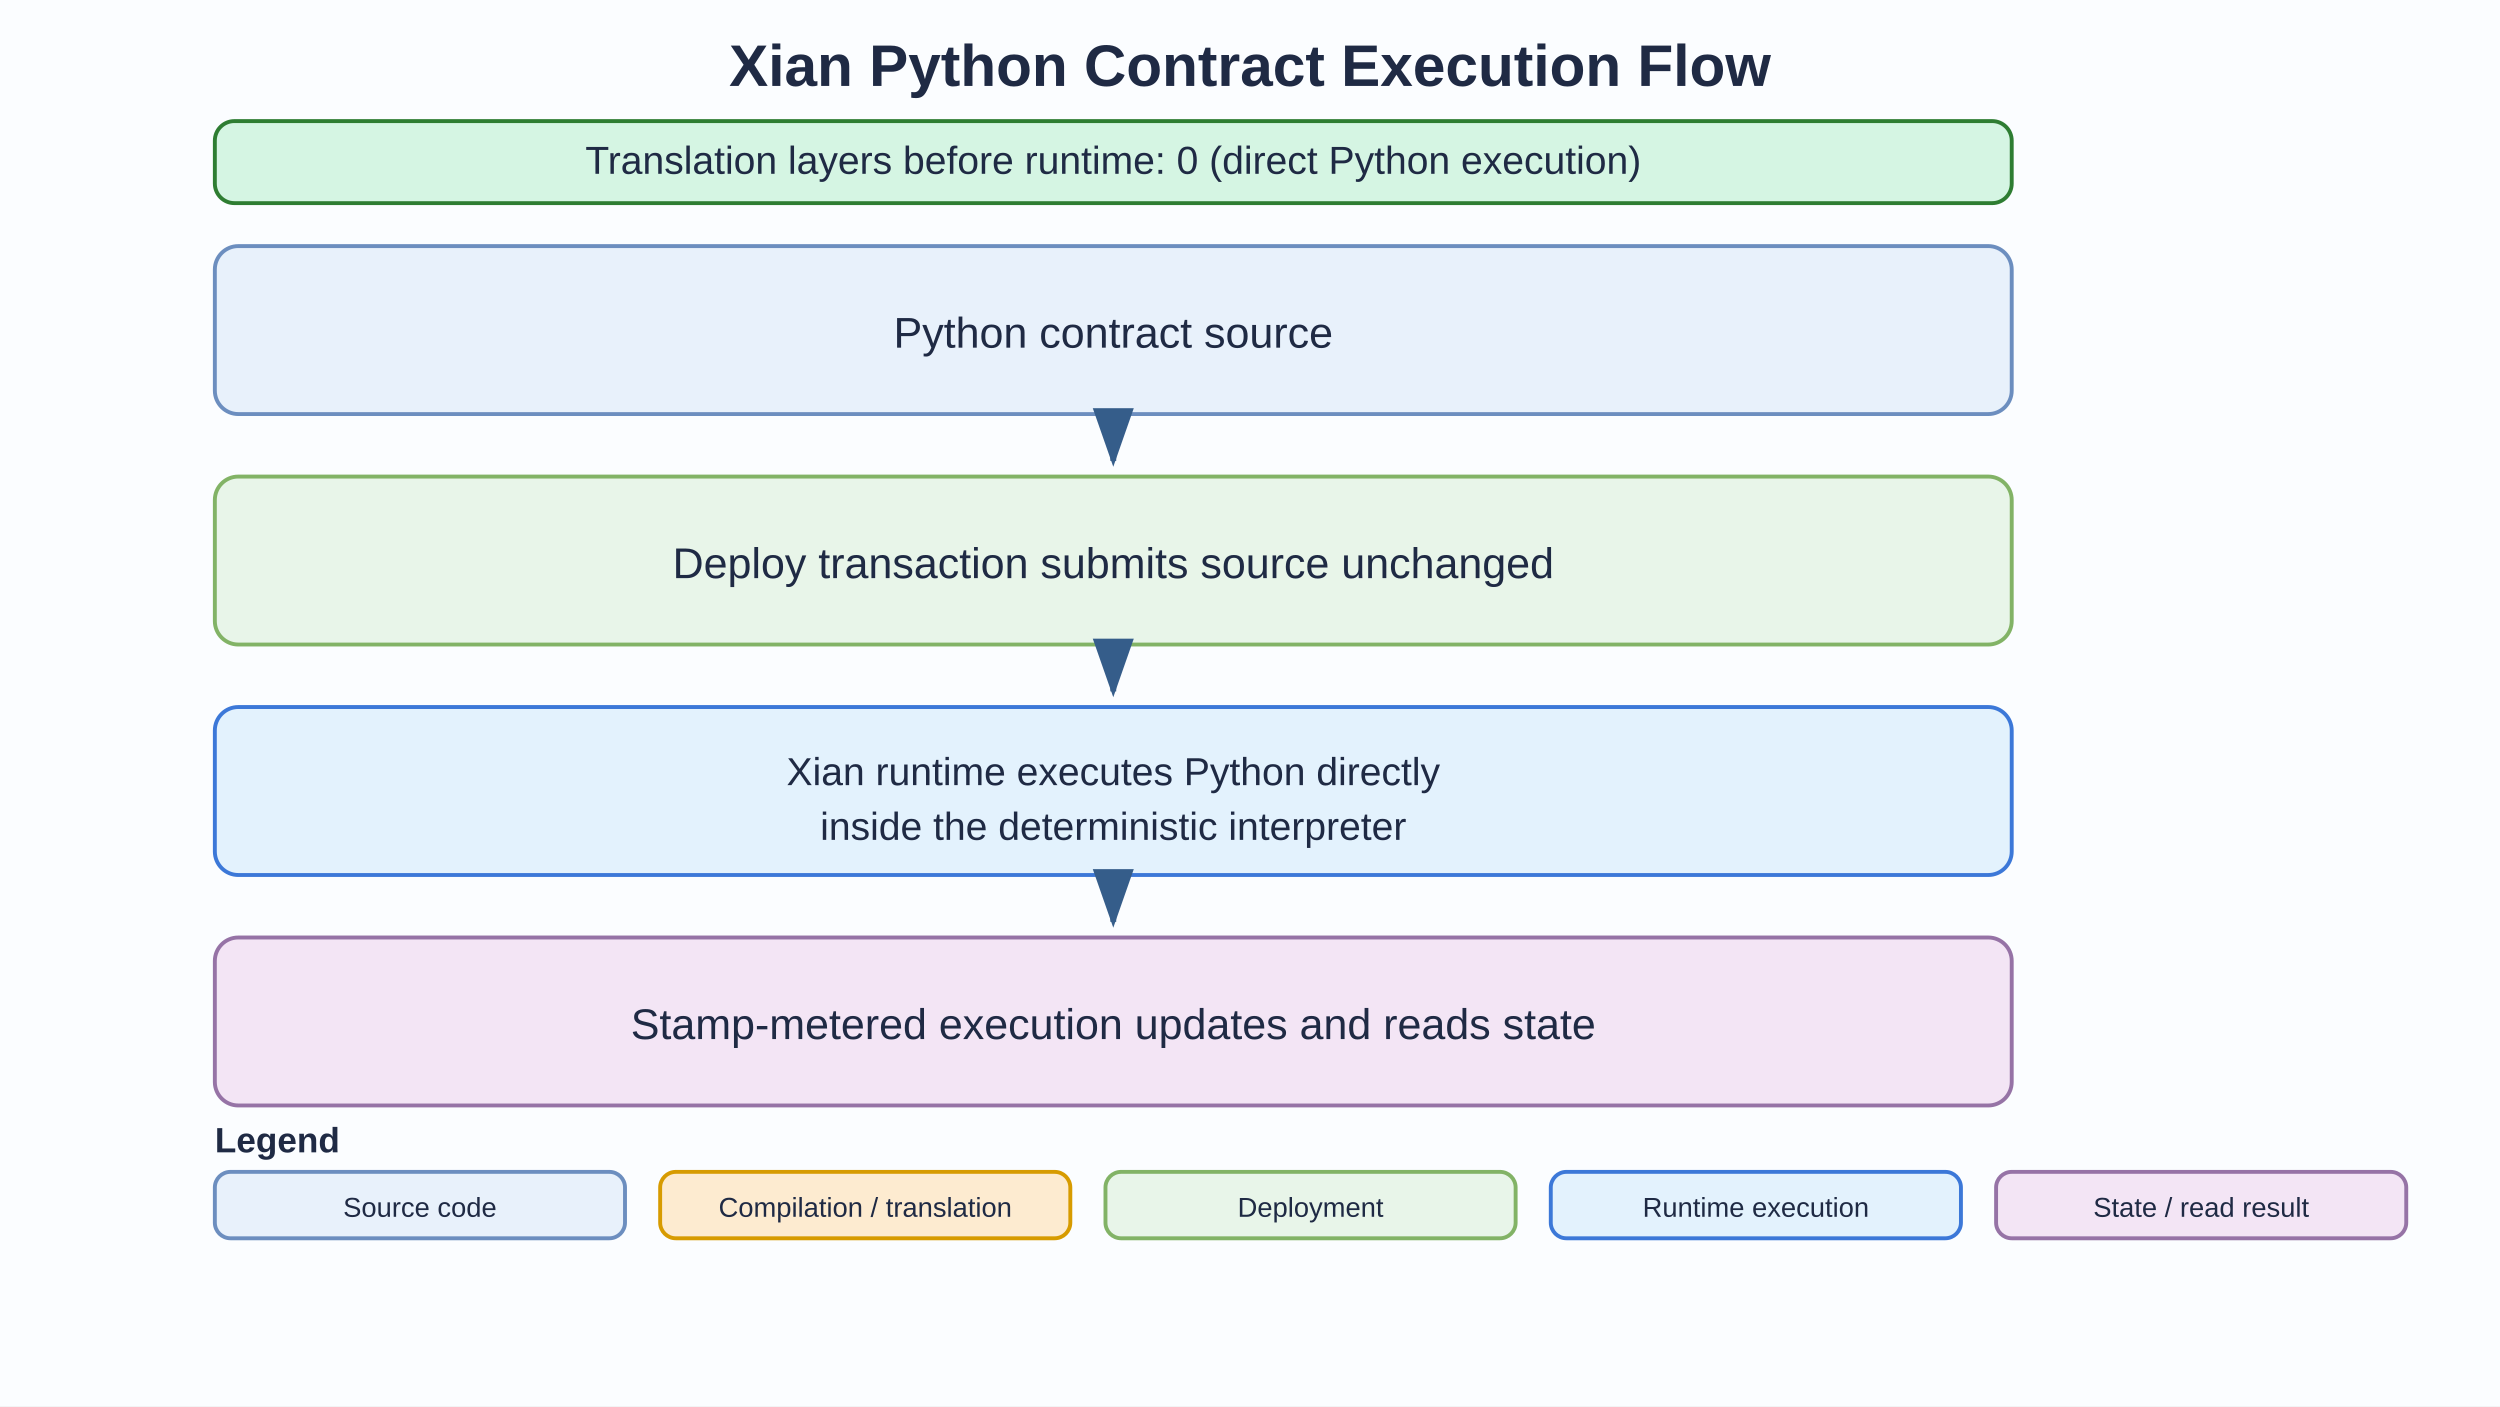
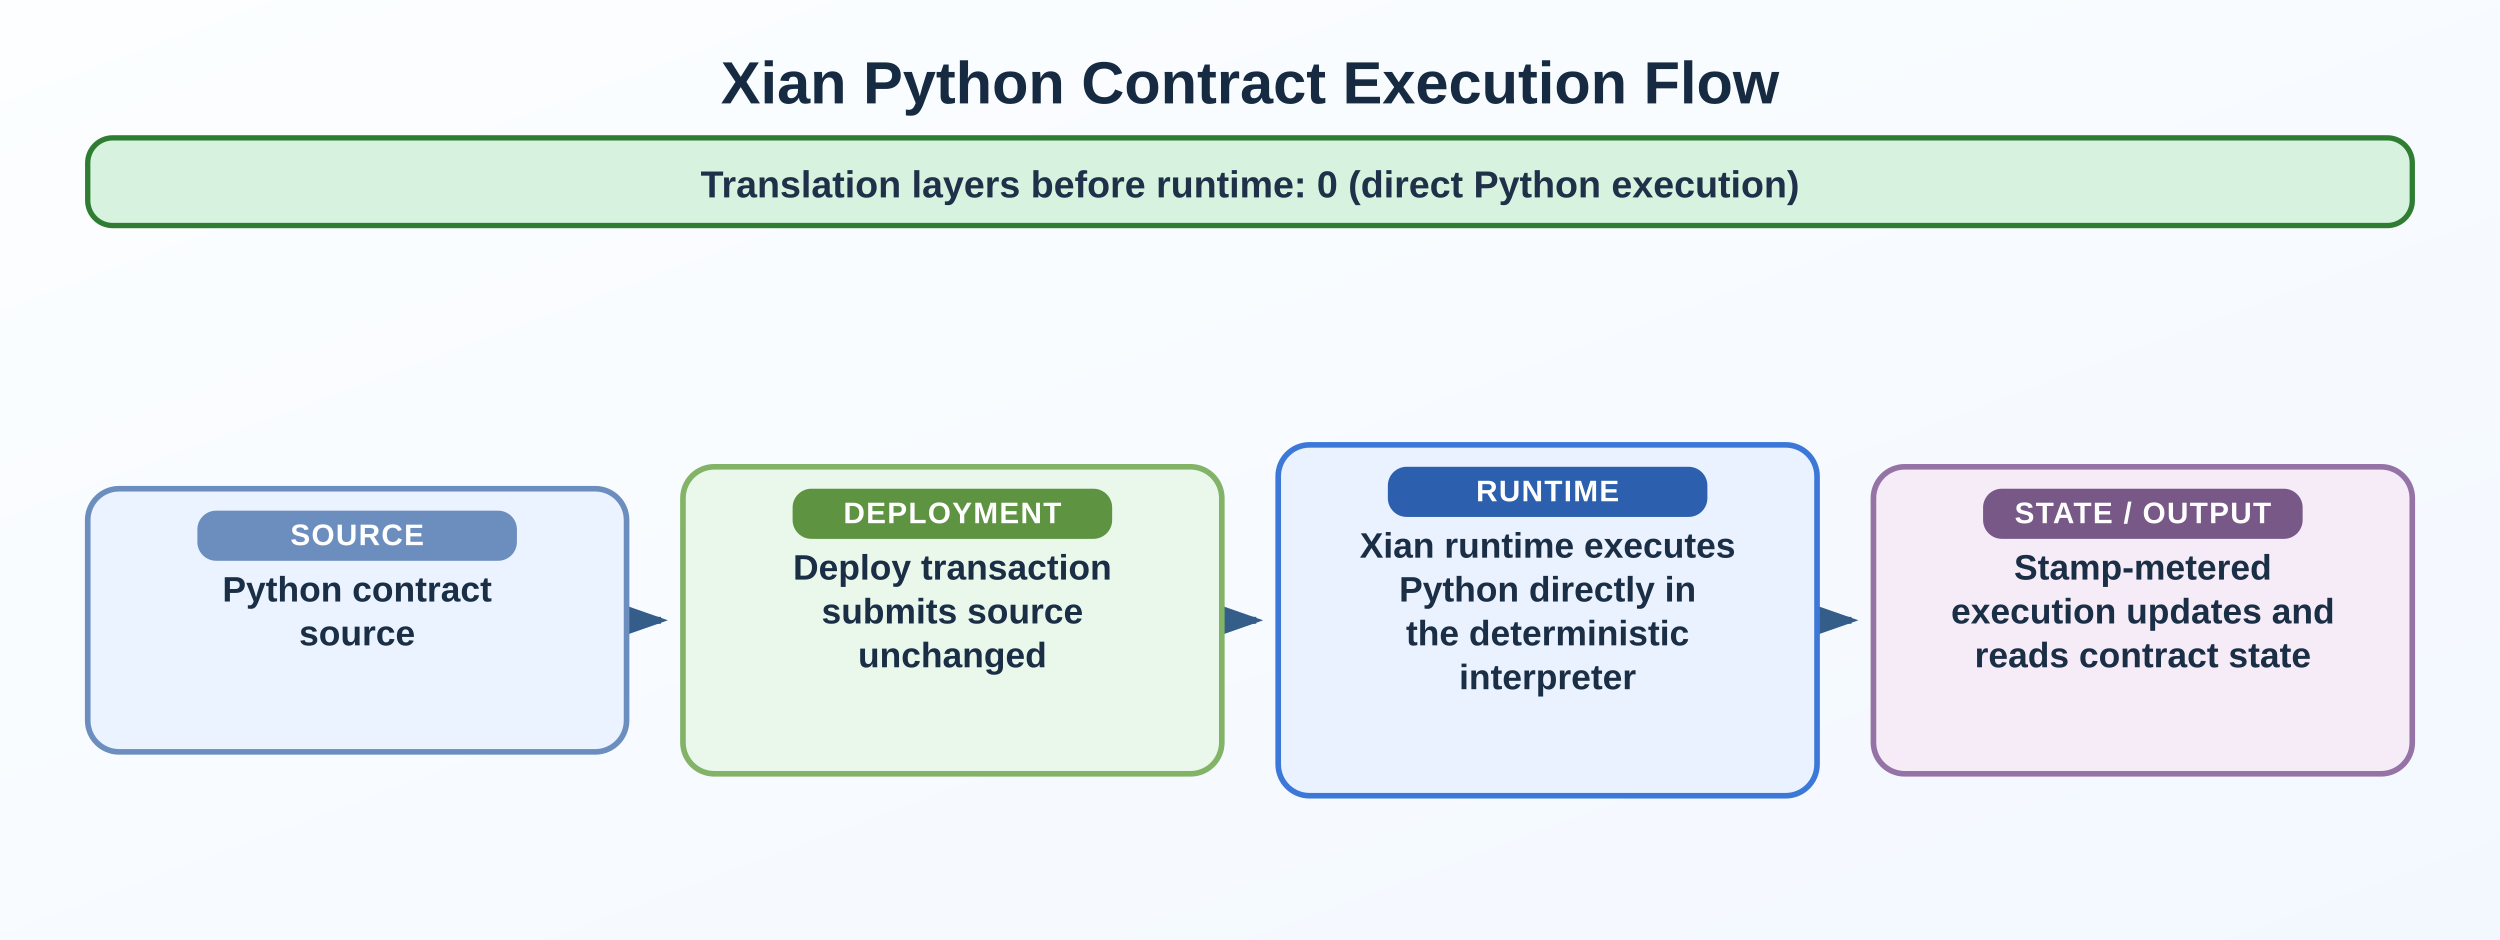
- <svg xmlns="http://www.w3.org/2000/svg" width="1280" height="720" viewBox="0 0 1280 720">
+ <svg xmlns="http://www.w3.org/2000/svg" width="798" height="300" viewBox="0 0 798 300">
  <defs>
+     <linearGradient id="bg" x1="0" y1="0" x2="1" y2="1">
+       <stop offset="0%" stop-color="#FCFEFF" />
+       <stop offset="100%" stop-color="#F3F8FF" />
+     </linearGradient>
    <marker id="arrow" markerWidth="10" markerHeight="7" refX="9" refY="3.5" orient="auto">
      <polygon points="0 0, 10 3.5, 0 7" fill="#355D8A" />
    </marker>
  </defs>
-   <rect x="0" y="0" width="100%" height="100%" fill="#FBFDFF" />
-   <text x="640.0" y="44" text-anchor="middle" font-size="30" font-family="Arial, sans-serif" font-weight="700" fill="#1F2A44">Xian Python Contract Execution Flow</text>
-   <rect x="110" y="62" rx="10" ry="10" width="920" height="42" fill="#D5F5E3" stroke="#2E7D32" stroke-width="2" />
-   <text x="570.0" y="89" text-anchor="middle" font-size="20" font-family="Arial, sans-serif" fill="#1F2A44">Translation layers before runtime: 0 (direct Python execution)</text>
-   <rect x="110" y="126" rx="12" ry="12" width="920" height="86" fill="#E8F1FB" stroke="#6C8EBF" stroke-width="2" />
-   <text x="570.0" y="178" text-anchor="middle" font-size="22" font-family="Arial, sans-serif" fill="#1F2A44">Python contract source</text>
-   <line x1="570.0" y1="212" x2="570.0" y2="236" stroke="#355D8A" stroke-width="3" marker-end="url(#arrow)" />
-   <rect x="110" y="244" rx="12" ry="12" width="920" height="86" fill="#E8F5E9" stroke="#82B366" stroke-width="2" />
-   <text x="570.0" y="296" text-anchor="middle" font-size="22" font-family="Arial, sans-serif" fill="#1F2A44">Deploy transaction submits source unchanged</text>
-   <line x1="570.0" y1="330" x2="570.0" y2="354" stroke="#355D8A" stroke-width="3" marker-end="url(#arrow)" />
-   <rect x="110" y="362" rx="12" ry="12" width="920" height="86" fill="#E3F2FD" stroke="#3C78D8" stroke-width="2" />
-   <text x="570.0" y="402" text-anchor="middle" font-size="20" font-family="Arial, sans-serif" fill="#1F2A44">Xian runtime executes Python directly</text>
-   <text x="570.0" y="430" text-anchor="middle" font-size="20" font-family="Arial, sans-serif" fill="#1F2A44">inside the deterministic interpreter</text>
-   <line x1="570.0" y1="448" x2="570.0" y2="472" stroke="#355D8A" stroke-width="3" marker-end="url(#arrow)" />
-   <rect x="110" y="480" rx="12" ry="12" width="920" height="86" fill="#F3E5F5" stroke="#9673A6" stroke-width="2" />
-   <text x="570.0" y="532" text-anchor="middle" font-size="22" font-family="Arial, sans-serif" fill="#1F2A44">Stamp-metered execution updates and reads state</text>
-   <text x="110" y="590" font-size="18" font-family="Arial, sans-serif" fill="#1F2A44" font-weight="700">Legend</text>
-   <rect x="110" y="600" rx="8" ry="8" width="210" height="34" fill="#E8F1FB" stroke="#6C8EBF" stroke-width="2" />
-   <text x="215" y="623" text-anchor="middle" font-size="14" font-family="Arial, sans-serif" fill="#1F2A44">Source code</text>
-   <rect x="338" y="600" rx="8" ry="8" width="210" height="34" fill="#FDEBD0" stroke="#D79B00" stroke-width="2" />
-   <text x="443" y="623" text-anchor="middle" font-size="14" font-family="Arial, sans-serif" fill="#1F2A44">Compilation / translation</text>
-   <rect x="566" y="600" rx="8" ry="8" width="210" height="34" fill="#E8F5E9" stroke="#82B366" stroke-width="2" />
-   <text x="671" y="623" text-anchor="middle" font-size="14" font-family="Arial, sans-serif" fill="#1F2A44">Deployment</text>
-   <rect x="794" y="600" rx="8" ry="8" width="210" height="34" fill="#E3F2FD" stroke="#3C78D8" stroke-width="2" />
-   <text x="899" y="623" text-anchor="middle" font-size="14" font-family="Arial, sans-serif" fill="#1F2A44">Runtime execution</text>
-   <rect x="1022" y="600" rx="8" ry="8" width="210" height="34" fill="#F3E5F5" stroke="#9673A6" stroke-width="2" />
-   <text x="1127" y="623" text-anchor="middle" font-size="14" font-family="Arial, sans-serif" fill="#1F2A44">State / read result</text>
+   <rect x="0" y="0" width="798" height="300" fill="url(#bg)" />
+   <text x="399.0" y="33" text-anchor="middle" font-size="19" font-family="Arial, sans-serif" font-weight="700" fill="#162A42">Xian Python Contract Execution Flow</text>
+   <rect x="28.0" y="44" rx="8" ry="8" width="742" height="28" fill="#D7F2DF" stroke="#2E7D32" stroke-width="1.7" />
+   <text x="399.0" y="63" text-anchor="middle" font-size="12" font-family="Arial, sans-serif" font-weight="700" fill="#1E3148">Translation layers before runtime: 0 (direct Python execution)</text>
+   <line x1="204" y1="198" x2="211" y2="198" stroke="#355D8A" stroke-width="2.2" marker-end="url(#arrow)" />
+   <line x1="394" y1="198" x2="401" y2="198" stroke="#355D8A" stroke-width="2.2" marker-end="url(#arrow)" />
+   <line x1="584" y1="198" x2="591" y2="198" stroke="#355D8A" stroke-width="2.2" marker-end="url(#arrow)" />
+   <rect x="28" y="156.0" rx="10" ry="10" width="172" height="84" fill="#EAF3FF" stroke="#6C8EBF" stroke-width="1.8" />
+   <rect x="63.0" y="163.0" rx="6" ry="6" width="102" height="16" fill="#6C8EBF" />
+   <text x="114.0" y="174.0" text-anchor="middle" font-size="9.5" font-family="Arial, sans-serif" font-weight="700" letter-spacing="0.4" fill="#FFFFFF">SOURCE</text>
+   <text x="114.0" y="192.0" text-anchor="middle" font-size="11.3" font-family="Arial, sans-serif" font-weight="600" fill="#1A2E45">Python contract</text>
+   <text x="114.0" y="206.0" text-anchor="middle" font-size="11.3" font-family="Arial, sans-serif" font-weight="600" fill="#1A2E45">source</text>
+   <rect x="218" y="149.0" rx="10" ry="10" width="172" height="98" fill="#EAF8EC" stroke="#82B366" stroke-width="1.8" />
+   <rect x="253.0" y="156.0" rx="6" ry="6" width="102" height="16" fill="#5E9342" />
+   <text x="304.0" y="167.0" text-anchor="middle" font-size="9.5" font-family="Arial, sans-serif" font-weight="700" letter-spacing="0.4" fill="#FFFFFF">DEPLOYMENT</text>
+   <text x="304.0" y="185.0" text-anchor="middle" font-size="11.3" font-family="Arial, sans-serif" font-weight="600" fill="#1A2E45">Deploy transaction</text>
+   <text x="304.0" y="199.0" text-anchor="middle" font-size="11.3" font-family="Arial, sans-serif" font-weight="600" fill="#1A2E45">submits source</text>
+   <text x="304.0" y="213.0" text-anchor="middle" font-size="11.3" font-family="Arial, sans-serif" font-weight="600" fill="#1A2E45">unchanged</text>
+   <rect x="408" y="142.0" rx="10" ry="10" width="172" height="112" fill="#EAF1FF" stroke="#3C78D8" stroke-width="1.8" />
+   <rect x="443.0" y="149.0" rx="6" ry="6" width="102" height="16" fill="#2C5FAE" />
+   <text x="494.0" y="160.0" text-anchor="middle" font-size="9.5" font-family="Arial, sans-serif" font-weight="700" letter-spacing="0.4" fill="#FFFFFF">RUNTIME</text>
+   <text x="494.0" y="178.0" text-anchor="middle" font-size="11.3" font-family="Arial, sans-serif" font-weight="600" fill="#1A2E45">Xian runtime executes</text>
+   <text x="494.0" y="192.0" text-anchor="middle" font-size="11.3" font-family="Arial, sans-serif" font-weight="600" fill="#1A2E45">Python directly in</text>
+   <text x="494.0" y="206.0" text-anchor="middle" font-size="11.3" font-family="Arial, sans-serif" font-weight="600" fill="#1A2E45">the deterministic</text>
+   <text x="494.0" y="220.0" text-anchor="middle" font-size="11.3" font-family="Arial, sans-serif" font-weight="600" fill="#1A2E45">interpreter</text>
+   <rect x="598" y="149.0" rx="10" ry="10" width="172" height="98" fill="#F5ECF8" stroke="#9673A6" stroke-width="1.8" />
+   <rect x="633.0" y="156.0" rx="6" ry="6" width="102" height="16" fill="#775887" />
+   <text x="684.0" y="167.0" text-anchor="middle" font-size="9.5" font-family="Arial, sans-serif" font-weight="700" letter-spacing="0.4" fill="#FFFFFF">STATE / OUTPUT</text>
+   <text x="684.0" y="185.0" text-anchor="middle" font-size="11.3" font-family="Arial, sans-serif" font-weight="600" fill="#1A2E45">Stamp-metered</text>
+   <text x="684.0" y="199.0" text-anchor="middle" font-size="11.3" font-family="Arial, sans-serif" font-weight="600" fill="#1A2E45">execution updates and</text>
+   <text x="684.0" y="213.0" text-anchor="middle" font-size="11.3" font-family="Arial, sans-serif" font-weight="600" fill="#1A2E45">reads contract state</text>
</svg>
